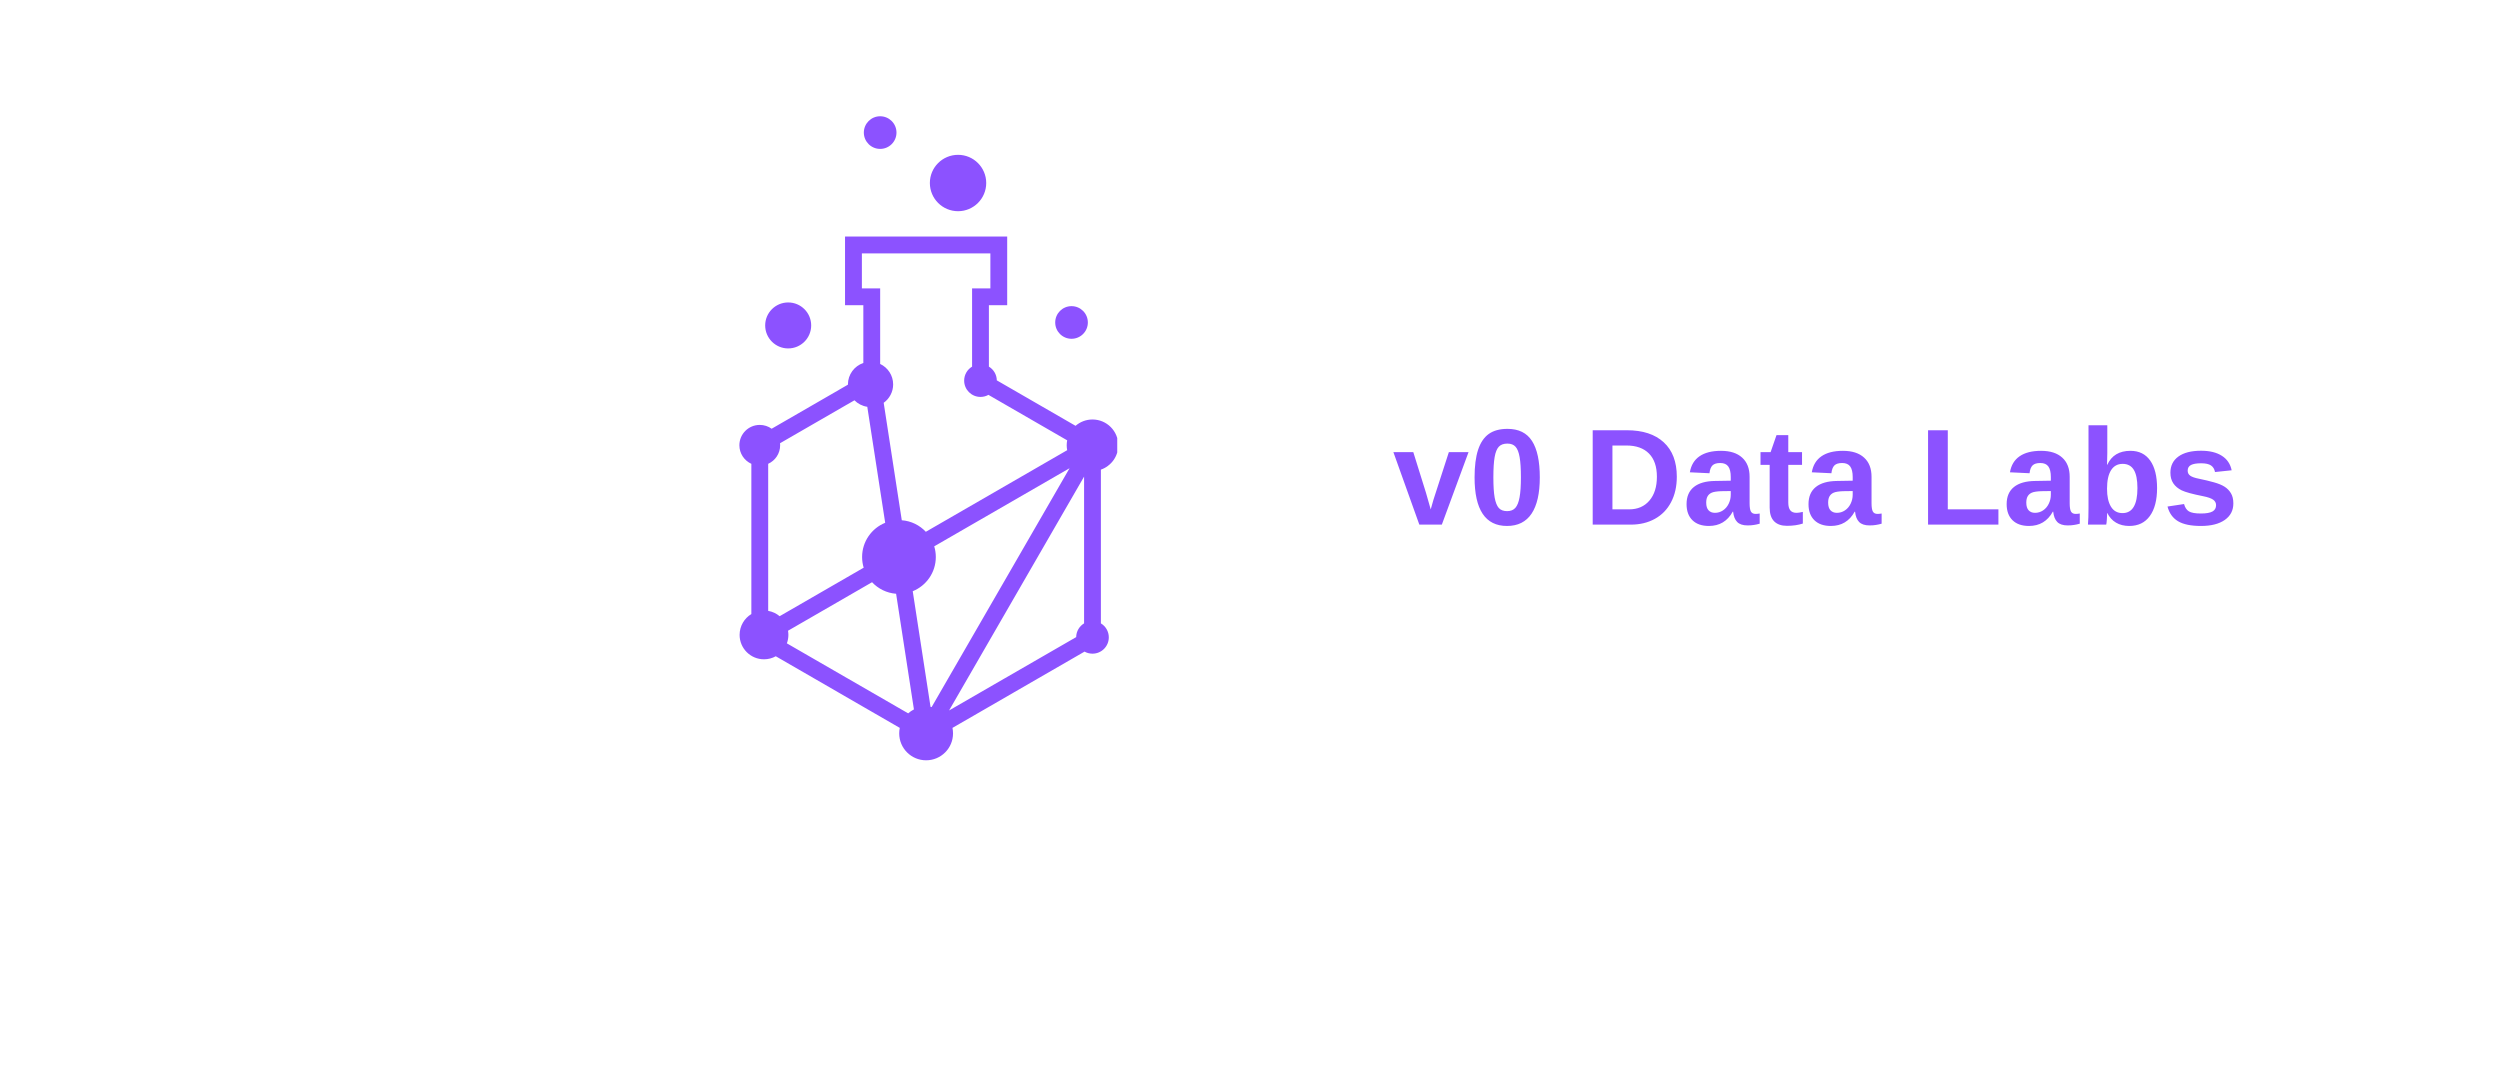
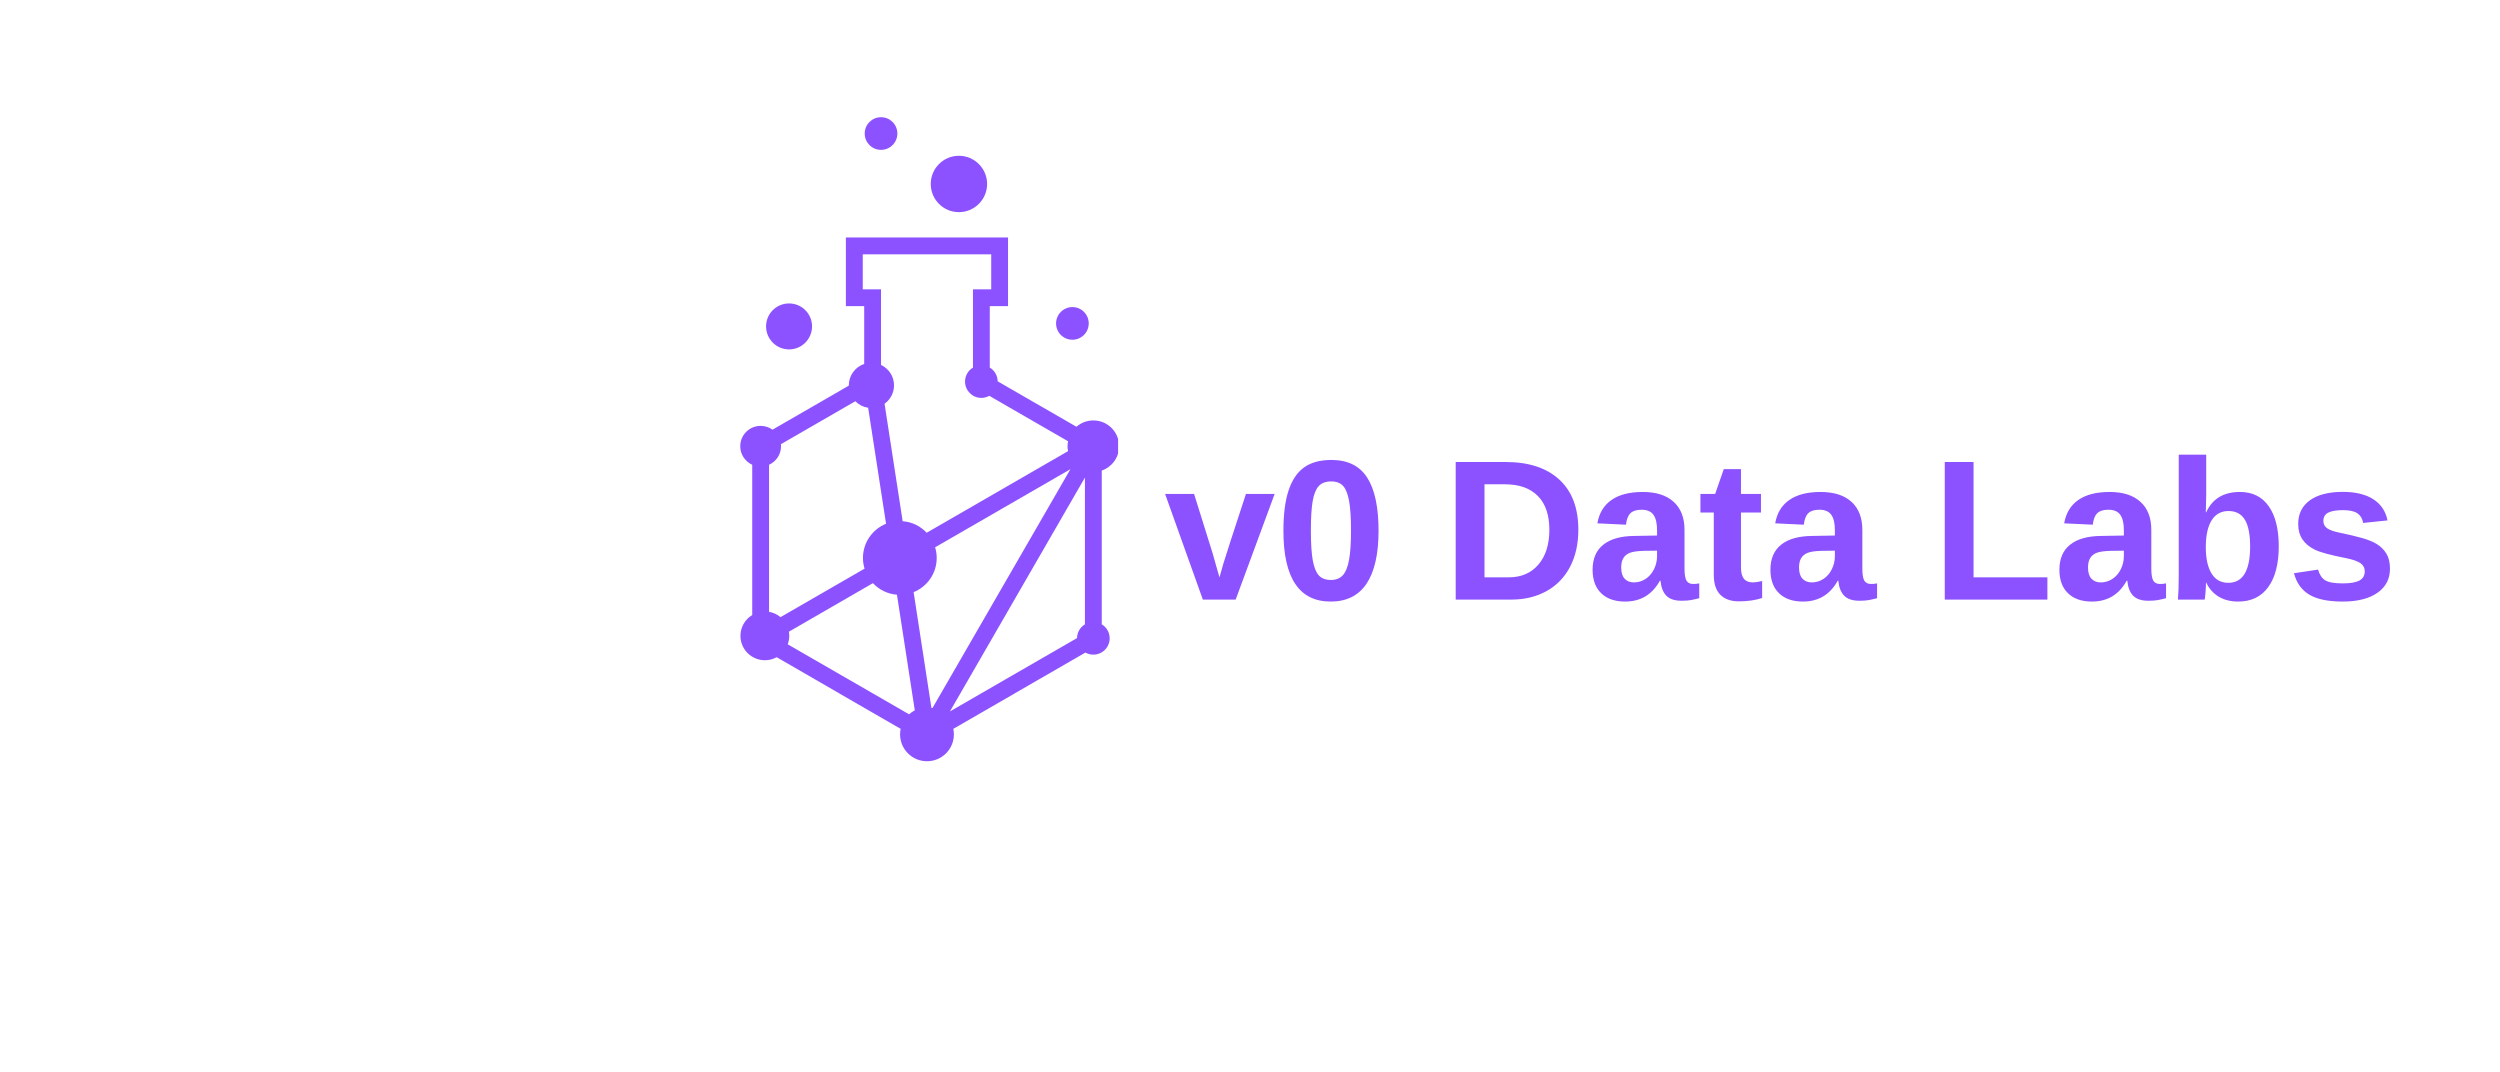
- <svg xmlns="http://www.w3.org/2000/svg" width="700" height="300" viewBox="0 0 600 375" preserveAspectRatio="xMidYMid meet" version="1.0">
+ <svg xmlns="http://www.w3.org/2000/svg" width="700" height="300" viewBox="0 0 600 375" preserveAspectRatio="xMidYMid meet">
  <defs>
-     <clipPath id="7be4b37202">
-       <path d="M 150.633 90.793 L 224.133 90.793 L 224.133 216.043 L 150.633 216.043 Z" clip-rule="nonzero" />
+     <clipPath id="clip">
+       <path d="M 150.63 90.79 L 224.13 90.79 L 224.13 216.04 L 150.63 216.04 Z" />
    </clipPath>
  </defs>
-   <g clip-path="url(#7be4b37202)" transform="translate(187.38 153.42) scale(1.8) translate(-187.38 -153.42)">
-     <path fill="#8c52ff" fill-opacity="1" fill-rule="nonzero" d="       M 183.48 206.895 C 183.816 206.594 184.195 206.336 184.598 206.129       L 181.133 183.641 C 179.293 183.5 177.648 182.664 176.457 181.395       L 160.117 190.828 C 160.164 191.094 160.188 191.367 160.188 191.645       C 160.188 192.219 160.082 192.77 159.895 193.281 L 171.605 200.043       L 171.613 200.043 Z M 187.828 205.633 C 187.902 205.645 187.973 205.656       188.043 205.672 L 214.863 159.227 L 188.547 174.418 C 188.746 175.074       188.855 175.773 188.855 176.496 C 188.855 179.508 186.996 182.082       184.367 183.145 Z M 216.148 192.07 C 216.164 190.934 216.773 189.945       217.684 189.398 L 217.684 160.863 L 191.43 206.336 L 202.328 200.043       L 202.332 200.043 Z M 175.531 147.285 C 174.559 147.145 173.691 146.688       173.035 146.023 L 171.617 146.84 L 171.609 146.84 L 158.566 154.371       C 158.578 154.5 158.586 154.633 158.586 154.766 C 158.586 156.371       157.633 157.75 156.262 158.371 L 156.262 186.969 C 157.102 187.113       157.863 187.477 158.488 188.004 L 174.828 178.57 C 174.629 177.91       174.523 177.215 174.523 176.492 C 174.523 173.48 176.379 170.902       179.012 169.84 Z M 214.398 155.723 C 214.34 155.414 214.305 155.094       214.305 154.766 C 214.305 154.438 214.34 154.117 214.398 153.805       L 202.332 146.84 L 199.086 144.965 C 198.629 145.223 198.102 145.367       197.543 145.367 C 195.789 145.367 194.367 143.949 194.367 142.195       C 194.367 141.039 194.984 140.027 195.906 139.477 L 195.906 124.258       L 199.465 124.258 L 199.465 117.453 L 174.48 117.453 L 174.48 124.258       L 178.035 124.258 L 178.035 138.957 C 179.527 139.66 180.559 141.176       180.559 142.934 C 180.559 144.406 179.832 145.711 178.719 146.508       L 182.238 169.348 C 184.078 169.484 185.723 170.32 186.914 171.59 Z       M 160.148 126.996 C 162.617 126.996 164.621 128.996 164.621 131.465       C 164.621 133.934 162.617 135.938 160.148 135.938 C 157.68 135.938 155.676       133.934 155.676 131.465 C 155.676 128.996 157.68 126.996 160.148 126.996       Z M 193.18 98.293 C 196.203 98.293 198.656 100.746 198.656 103.773 C       198.656 106.801 196.203 109.254 193.18 109.254 C 190.152 109.254 187.699       106.801 187.699 103.773 C 187.695 100.746 190.152 98.293 193.18 98.293       Z M 178.035 90.793 C 179.785 90.793 181.207 92.215 181.207 93.965 C       181.207 95.719 179.785 97.141 178.035 97.141 C 176.281 97.141 174.859       95.719 174.859 93.965 C 174.859 92.215 176.281 90.793 178.035 90.793       Z M 215.246 127.715 C 216.996 127.715 218.418 129.137 218.418 130.891       C 218.418 132.641 216.996 134.062 215.246 134.062 C 213.492 134.062 212.07       132.641 212.07 130.891 C 212.07 129.137 213.492 127.715 215.246 127.715       Z M 200.715 142.145 L 203.957 144.016 L 216.027 150.984 C 216.91 150.219       218.059 149.754 219.32 149.754 C 222.086 149.754 224.332 151.996 224.332       154.766 C 224.332 156.961 222.918 158.824 220.953 159.504 L 220.953 189.398       C 221.875 189.953 222.492 190.961 222.492 192.117 C 222.492 193.867 221.074       195.289 219.32 195.289 C 218.758 195.289 218.23 195.145 217.773 194.891       L 203.961 202.863 L 203.961 202.867 L 192.094 209.719 C 192.164 210.066 192.203       210.426 192.203 210.793 C 192.203 213.684 189.859 216.023 186.969 216.023       C 184.082 216.023 181.738 213.684 181.738 210.793 C 181.738 210.426 181.777       210.066 181.848 209.719 L 169.98 202.867 L 169.98 202.863 L 157.738 195.793       C 157.059 196.172 156.277 196.383 155.445 196.383 C 152.828 196.383 150.703       194.262 150.703 191.641 C 150.703 189.922 151.617 188.414 152.988 187.586       L 152.988 158.375 C 151.617 157.75 150.66 156.371 150.66 154.766 C 150.66       152.578 152.434 150.809 154.621 150.809 C 155.484 150.809 156.285 151.082       156.934 151.551 L 169.98 144.02 L 169.977 144.016 L 171.766 142.984 L       171.766 142.934 C 171.766 140.996 173.02 139.352 174.762 138.766 L       174.762 127.527 L 171.203 127.527 L 171.203 114.184 L 202.734 114.184 L       202.734 127.527 L 199.176 127.527 L 199.176 139.477 C 200.086 140.023       200.695 141.012 200.715 142.145 Z M 200.715 142.145     " />
+   <g clip-path="url(#clip)" transform="translate(187 153) scale(1.8) translate(-187 -153)">
+     <path fill="#8c52ff" fill-rule="nonzero" d="       M183.48 206.89 C183.82 206.59 184.20 206.33 184.60 206.13 L181.13 183.64        C179.29 183.5 177.65 182.66 176.46 181.39 L160.12 190.83 C160.16 191.09 160.19 191.37 160.19 191.64        C160.19 192.22 160.08 192.77 159.89 193.28 L171.60 200.04 L171.61 200.04 Z        M187.83 205.63 C187.90 205.64 187.97 205.65 188.04 205.67 L214.86 159.23        L188.55 174.42 C188.75 175.07 188.86 175.77 188.86 176.50 C188.86 179.51 186.99 182.08 184.37 183.14 Z        M216.15 192.07 C216.16 190.93 216.77 189.95 217.68 189.40 L217.68 160.86 L191.43 206.34 L202.33 200.04 L202.33 200.04 Z        M175.53 147.29 C174.56 147.14 173.69 146.69 173.04 146.02 L171.62 146.84 L171.61 146.84 L158.57 154.37        C158.58 154.50 158.59 154.63 158.59 154.77 C158.59 156.37 157.63 157.75 156.26 158.37 L156.26 186.97        C157.10 187.11 157.86 187.48 158.49 188.00 L174.83 178.57 C174.63 177.91 174.52 177.21 174.52 176.49        C174.52 173.48 176.38 170.90 179.01 169.84 Z        M214.40 155.72 C214.34 155.41 214.30 155.09 214.30 154.77 C214.30 154.44 214.34 154.12 214.40 153.80        L202.33 146.84 L199.09 144.96 C198.63 145.22 198.10 145.37 197.54 145.37 C195.79 145.37 194.37 143.95 194.37 142.20        C194.37 141.04 194.98 140.03 195.91 139.48 L195.91 124.26 L199.46 124.26 L199.46 117.45 L174.48 117.45        L174.48 124.26 L178.03 124.26 L178.03 138.96 C179.53 139.66 180.56 141.18 180.56 142.93 C180.56 144.41 179.83 145.71 178.72 146.51        L182.24 169.35 C184.08 169.48 185.72 170.32 186.91 171.59 Z        M160.15 127.00 C162.62 127.00 164.62 129.00 164.62 131.46 C164.62 133.93 162.62 135.94 160.15 135.94        C157.68 135.94 155.68 133.93 155.68 131.46 C155.68 129.00 157.68 127.00 160.15 127.00 Z        M193.18 98.29 C196.20 98.29 198.66 100.75 198.66 103.77 C198.66 106.80 196.20 109.25 193.18 109.25        C190.15 109.25 187.70 106.80 187.70 103.77 C187.70 100.75 190.15 98.29 193.18 98.29 Z        M178.03 90.79 C179.79 90.79 181.21 92.21 181.21 93.96 C181.21 95.72 179.79 97.14 178.03 97.14        C176.28 97.14 174.86 95.72 174.86 93.96 C174.86 92.21 176.28 90.79 178.03 90.79 Z        M215.25 127.71 C217.00 127.71 218.42 129.14 218.42 130.89 C218.42 132.64 217.00 134.06 215.25 134.06        C213.49 134.06 212.07 132.64 212.07 130.89 C212.07 129.14 213.49 127.71 215.25 127.71 Z        M200.71 142.14 L203.96 144.02 L216.03 150.98 C216.91 150.22 218.06 149.75 219.32 149.75        C222.09 149.75 224.33 152.00 224.33 154.77 C224.33 156.96 222.92 158.82 220.95 159.50 L220.95 189.40        C221.88 189.95 222.49 190.96 222.49 192.12 C222.49 193.87 221.07 195.29 219.32 195.29        C218.76 195.29 218.23 195.14 217.77 194.89 L203.96 202.86 L203.96 202.87 L192.09 209.72        C192.16 210.07 192.20 210.43 192.20 210.79 C192.20 213.68 189.86 216.02 186.97 216.02        C184.08 216.02 181.74 213.68 181.74 210.79 C181.74 210.43 181.78 210.07 181.85 209.72        L169.98 202.87 L169.98 202.86 L157.74 195.79 C157.06 196.17 156.28 196.38 155.45 196.38        C152.83 196.38 150.70 194.26 150.70 191.64 C150.70 189.92 151.62 188.41 152.99 187.59        L152.99 158.38 C151.62 157.75 150.66 156.37 150.66 154.77 C150.66 152.58 152.43 150.81 154.62 150.81        C155.48 150.81 156.29 151.08 156.93 151.55 L169.98 144.02 L169.98 144.02 L171.77 142.98        L171.77 142.93 C171.77 141.00 173.02 139.35 174.76 138.77 L174.76 127.53 L171.20 127.53        L171.20 114.18 L202.73 114.18 L202.73 127.53 L199.18 127.53 L199.18 139.48        C200.09 140.02 200.70 141.01 200.71 142.14     " />
  </g>
-   <text x="350" y="170" font-family="Arial, sans-serif" font-size="48" fill="#8c52ff" font-weight="bold" dominant-baseline="middle">
+   <text x="270" y="190" font-family="Arial, sans-serif" font-size="70" fill="#8c52ff" font-weight="bold" dominant-baseline="middle">
    v0 Data Labs
  </text>
</svg>
